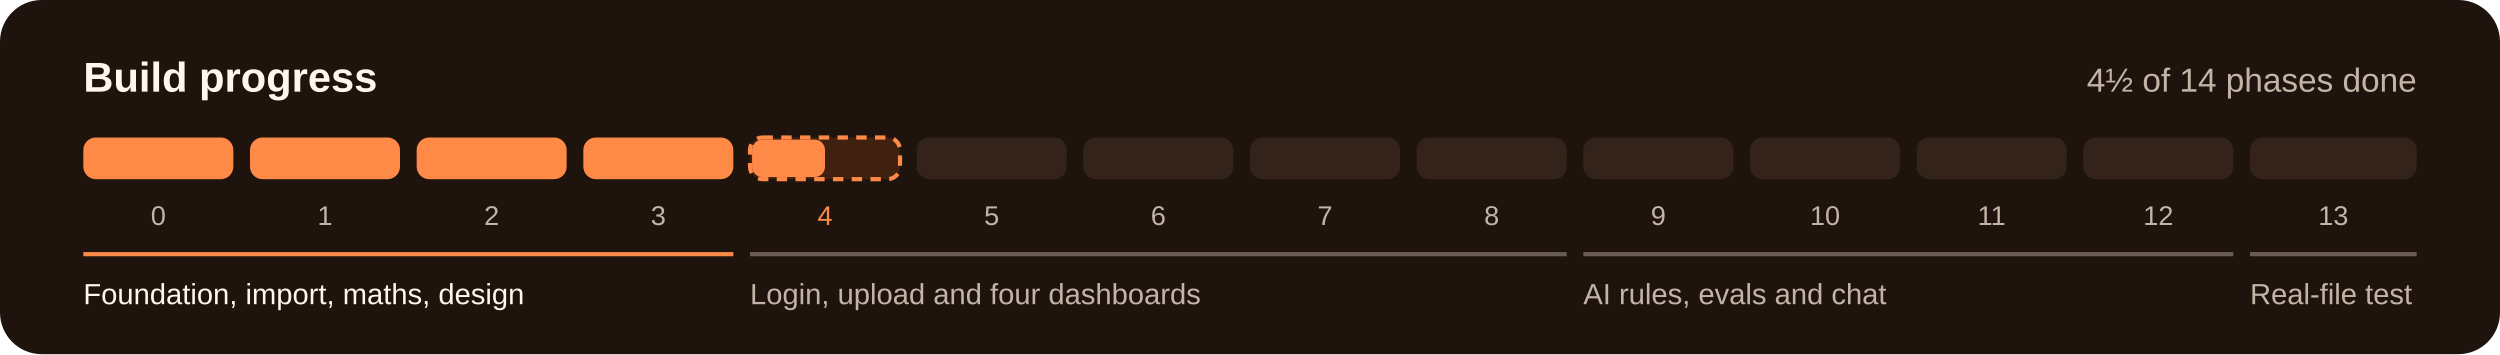
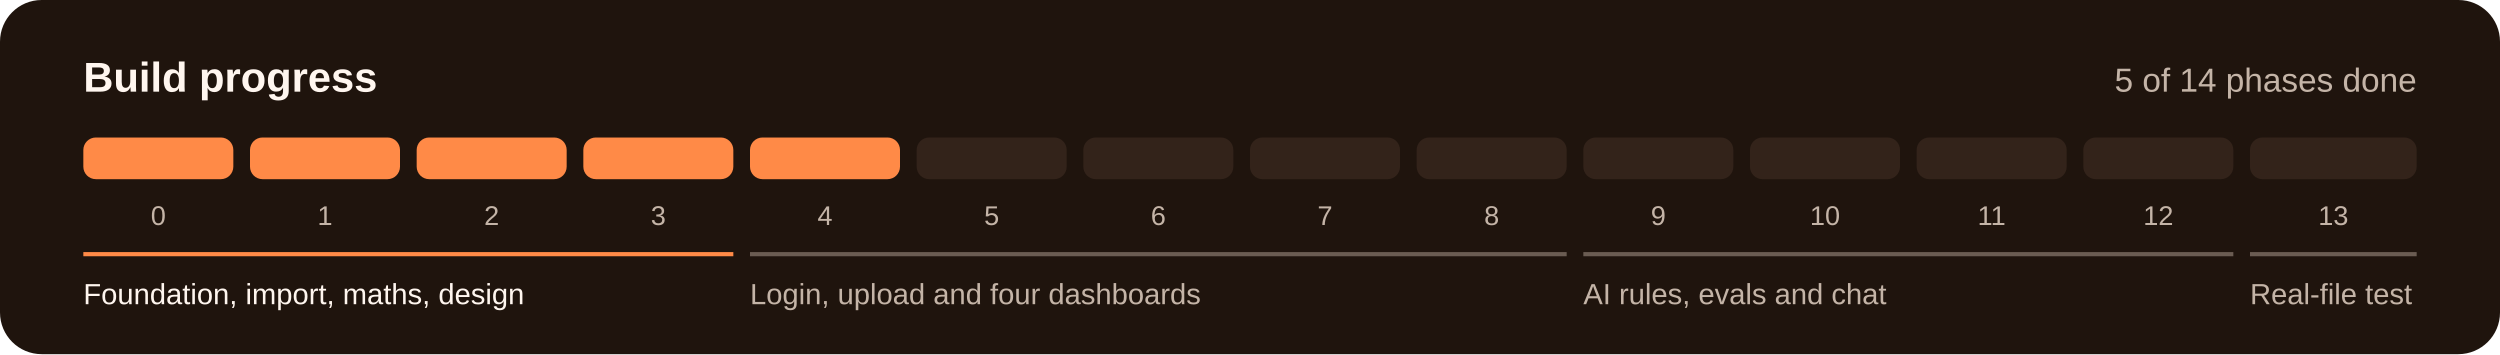
- <svg xmlns="http://www.w3.org/2000/svg" viewBox="0 0 1200 170" width="1200" height="170" role="img" aria-label="Build progress: phases 0 to 3 done, phase 4 half done, phases 5 to 13 planned">
+ <svg xmlns="http://www.w3.org/2000/svg" viewBox="0 0 1200 170" width="1200" height="170" role="img" aria-label="Build progress: phases 0 to 4 done, phases 5 to 13 planned">
  <rect width="1200" height="170" rx="20" fill="#1F140D" />
  <g font-family="-apple-system, BlinkMacSystemFont, 'Helvetica Neue', Arial, sans-serif">
    <text x="40" y="44" fill="#FFF6EF" font-size="20" font-weight="700">Build progress</text>
-     <text x="1160" y="44" text-anchor="end" fill="#C4B4A7" font-size="16">4½ of 14 phases done</text>
+     <text x="1160" y="44" text-anchor="end" fill="#C4B4A7" font-size="16">5 of 14 phases done</text>
    <g>
      <rect x="40" y="66" width="72" height="20" rx="6" fill="#FF8A47" />
      <rect x="120" y="66" width="72" height="20" rx="6" fill="#FF8A47" />
      <rect x="200" y="66" width="72" height="20" rx="6" fill="#FF8A47" />
      <rect x="280" y="66" width="72" height="20" rx="6" fill="#FF8A47" />
-       <rect x="360" y="66" width="72" height="20" rx="6" fill="#40200F" stroke="#FF8A47" stroke-width="2" stroke-dasharray="5 4" />
-       <rect x="361" y="67" width="35" height="18" rx="5" fill="#FF8A47" />
+       <rect x="360" y="66" width="72" height="20" rx="6" fill="#FF8A47" />
      <rect x="440" y="66" width="72" height="20" rx="6" fill="#33231A" />
      <rect x="520" y="66" width="72" height="20" rx="6" fill="#33231A" />
      <rect x="600" y="66" width="72" height="20" rx="6" fill="#33231A" />
      <rect x="680" y="66" width="72" height="20" rx="6" fill="#33231A" />
      <rect x="760" y="66" width="72" height="20" rx="6" fill="#33231A" />
      <rect x="840" y="66" width="72" height="20" rx="6" fill="#33231A" />
      <rect x="920" y="66" width="72" height="20" rx="6" fill="#33231A" />
      <rect x="1000" y="66" width="72" height="20" rx="6" fill="#33231A" />
      <rect x="1080" y="66" width="80" height="20" rx="6" fill="#33231A" />
    </g>
    <g font-size="13" fill="#C4B4A7" text-anchor="middle">
      <text x="76" y="108">0</text>
      <text x="156" y="108">1</text>
      <text x="236" y="108">2</text>
      <text x="316" y="108">3</text>
-       <text x="396" y="108" fill="#FF8A47">4</text>
+       <text x="396" y="108">4</text>
      <text x="476" y="108">5</text>
      <text x="556" y="108">6</text>
      <text x="636" y="108">7</text>
      <text x="716" y="108">8</text>
      <text x="796" y="108">9</text>
      <text x="876" y="108">10</text>
      <text x="956" y="108">11</text>
      <text x="1036" y="108">12</text>
      <text x="1120" y="108">13</text>
    </g>
    <g font-size="14">
      <line x1="40" y1="122" x2="352" y2="122" stroke="#FF8A47" stroke-width="2" />
      <text x="40" y="146" fill="#FFF6EF">Foundation, import, maths, design</text>
      <line x1="360" y1="122" x2="752" y2="122" stroke="#6A5C52" stroke-width="2" />
      <text x="360" y="146" fill="#C4B4A7">Login, upload and four dashboards</text>
      <line x1="760" y1="122" x2="1072" y2="122" stroke="#6A5C52" stroke-width="2" />
      <text x="760" y="146" fill="#C4B4A7">AI rules, evals and chat</text>
      <line x1="1080" y1="122" x2="1160" y2="122" stroke="#6A5C52" stroke-width="2" />
      <text x="1080" y="146" fill="#C4B4A7">Real-file test</text>
    </g>
  </g>
</svg>
